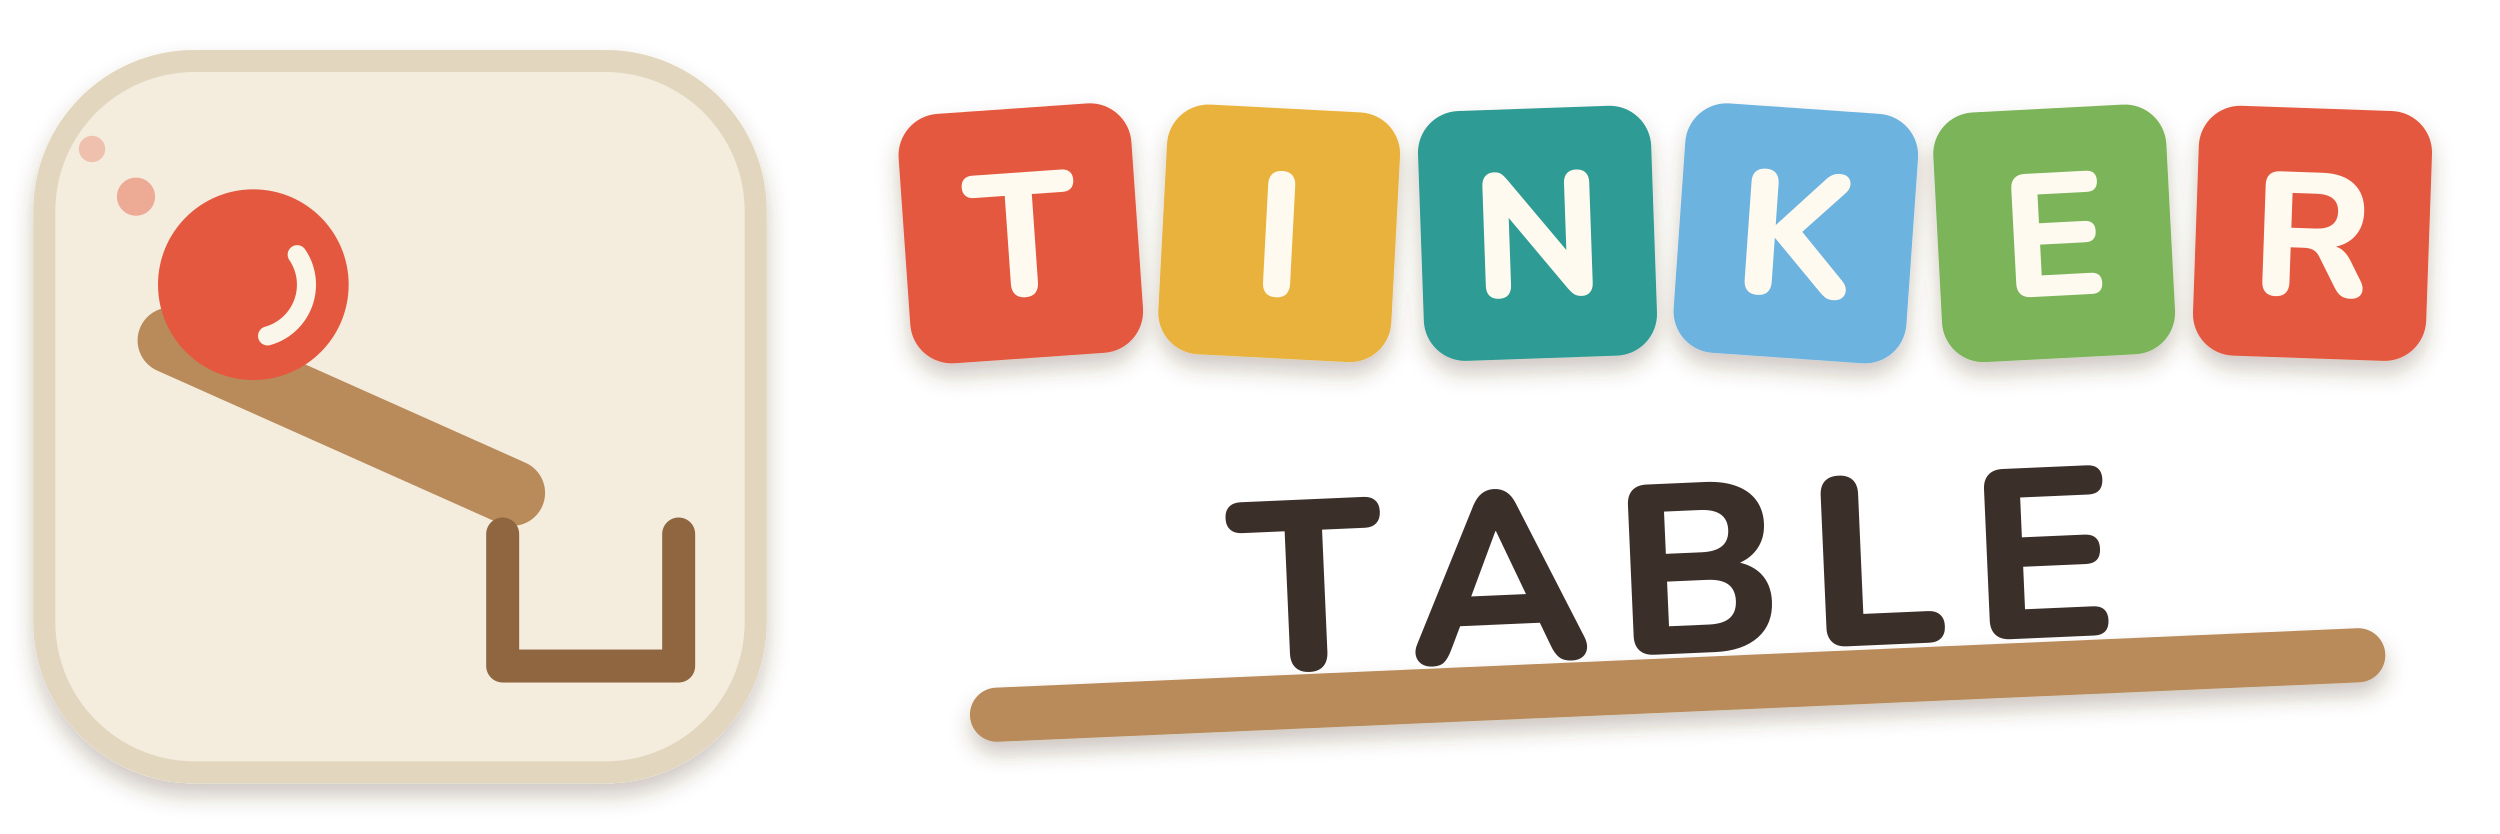
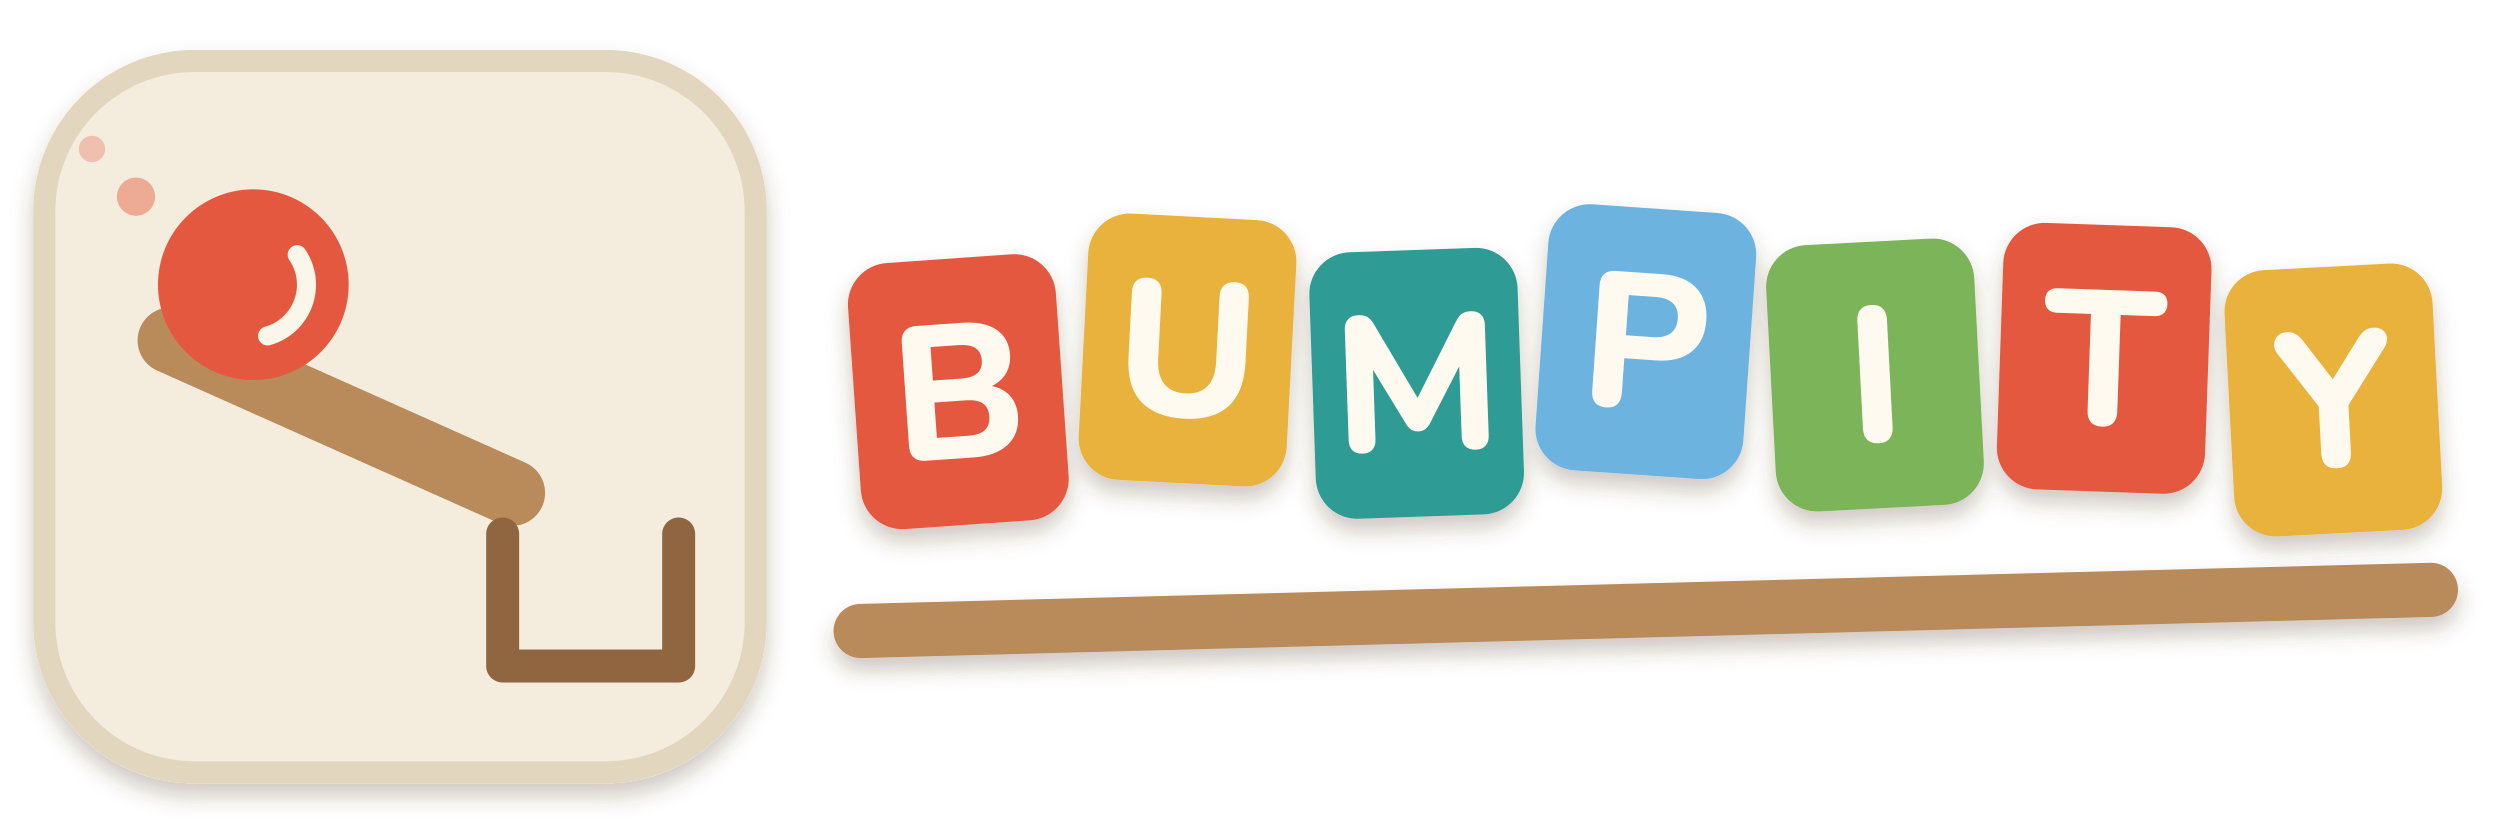
- <svg xmlns="http://www.w3.org/2000/svg" viewBox="0 0 600 200" role="img" aria-label="Tinker Table">
+ <svg xmlns="http://www.w3.org/2000/svg" viewBox="0 0 600 200" role="img" aria-label="Bumpity">
  <defs>
    <filter id="s" x="-20%" y="-20%" width="140%" height="150%">
      <feDropShadow dx="0" dy="3" stdDeviation="2.5" flood-color="#50371e" flood-opacity="0.28" />
    </filter>
    <g id="emblem">
      <rect x="0" y="0" width="100" height="100" rx="22" fill="#f4ecdc" />
      <rect x="1.5" y="1.5" width="97" height="97" rx="20.5" fill="none" stroke="#e2d6bf" stroke-width="3" />
      <circle cx="14" cy="20" r="2.6" fill="#e5583f" opacity="0.45" />
      <circle cx="8" cy="13.5" r="1.8" fill="#e5583f" opacity="0.3" />
      <rect x="12" y="45.5" width="60" height="9" rx="4.5" fill="#b98a5a" transform="rotate(24.06 42 50)" />
      <path d="M64 66V84H88V66" fill="none" stroke="#8f6640" stroke-width="4.5" stroke-linecap="round" stroke-linejoin="round" />
      <circle cx="30" cy="32" r="13" fill="#e5583f" />
      <path d="M35.98 27.91A7.25 7.25 0 0 1 31.94 38.99" fill="none" stroke="#fbf6ea" stroke-width="2.6" stroke-linecap="round" />
    </g>
  </defs>
  <g filter="url(#s)">
    <use href="#emblem" transform="translate(8 12) scale(1.76)" />
  </g>
  <g>
+     <g transform="rotate(-1.5 395 147)">
+       <rect x="200" y="140" width="390" height="13" rx="6.5" fill="#b98a5a" filter="url(#s)" />
+     </g>
    <g filter="url(#s)" fill="#fffaf0">
-       <g transform="rotate(-4 245 56)">
-         <rect x="217" y="26" width="56" height="60" rx="10" fill="#e5583f" />
-         <path aria-hidden="true" d="M245.04 71.38L245.04 71.38Q243.45 71.38 242.61 70.50Q241.77 69.61 241.77 68.02L241.77 68.02L241.77 46.77L234.33 46.77Q233.03 46.77 232.32 46.05Q231.60 45.34 231.60 44.08L231.60 44.08Q231.60 42.78 232.32 42.08Q233.03 41.39 234.33 41.39L234.33 41.39L255.71 41.39Q257.01 41.39 257.73 42.08Q258.44 42.78 258.44 44.08L258.44 44.08Q258.44 45.34 257.73 46.05Q257.01 46.77 255.71 46.77L255.71 46.77L248.28 46.77L248.28 68.02Q248.28 69.61 247.46 70.50Q246.64 71.38 245.04 71.38Z" />
+       <g transform="rotate(-4 230 94)">
+         <rect x="205" y="62" width="50" height="64" rx="10" fill="#e5583f" />
+         <path aria-hidden="true" d="M232.64 110L221.01 110Q219.21 110 218.25 109.03Q217.28 108.07 217.28 106.27L217.28 106.27L217.28 81.30Q217.28 79.50 218.25 78.54Q219.21 77.57 221.01 77.57L221.01 77.57L232.14 77.57Q235.59 77.57 238.03 78.58Q240.46 79.59 241.73 81.48Q242.99 83.37 242.99 85.99L242.99 85.99Q242.99 88.89 241.34 90.91L241.34 90.91Q240.10 92.43 238.12 93.21L238.12 93.21Q240.56 93.90 242.03 95.51L242.03 95.51Q243.87 97.58 243.87 100.85L243.87 100.85Q243.87 105.17 240.88 107.58Q237.89 110 232.64 110L232.64 110ZM224.09 96.20L224.09 104.71L231.68 104.71Q234.44 104.71 235.73 103.63Q237.01 102.55 237.01 100.43Q237.01 98.32 235.73 97.26Q234.44 96.20 231.68 96.20L231.68 96.20L224.09 96.20ZM224.09 82.86L224.09 90.91L230.90 90.91Q233.56 90.91 234.85 89.90Q236.14 88.89 236.14 86.86L236.14 86.86Q236.14 84.88 234.85 83.87Q233.56 82.86 230.90 82.86L230.90 82.86L224.09 82.86Z" />
      </g>
-       <g transform="rotate(3 307 56)">
-         <rect x="279" y="26" width="56" height="60" rx="10" fill="#e9b23c" />
-         <path aria-hidden="true" d="M307.02 71.38L307.02 71.38Q305.42 71.38 304.58 70.50Q303.75 69.61 303.75 68.02L303.75 68.02L303.75 44.37Q303.75 42.78 304.58 41.89Q305.42 41.01 307.02 41.01L307.02 41.01Q308.57 41.01 309.41 41.89Q310.25 42.78 310.25 44.37L310.25 44.37L310.25 68.02Q310.25 69.61 309.44 70.50Q308.62 71.38 307.02 71.38Z" />
+       <g transform="rotate(3 285 84)">
+         <rect x="260" y="52" width="50" height="64" rx="10" fill="#e9b23c" />
+         <path aria-hidden="true" d="M285.07 100.51L285.07 100.51Q281.62 100.51 278.97 99.61Q276.33 98.71 274.54 96.96Q272.74 95.22 271.84 92.57Q270.95 89.93 270.95 86.43L270.95 86.43L270.95 70.79Q270.95 69.00 271.87 68.08Q272.79 67.16 274.54 67.16L274.54 67.16Q276.24 67.16 277.16 68.08Q278.08 69.00 278.08 70.79L278.08 70.79L278.08 86.48Q278.08 90.43 279.87 92.43Q281.67 94.43 285.07 94.43L285.07 94.43Q288.47 94.43 290.24 92.43Q292.01 90.43 292.01 86.48L292.01 86.48L292.01 70.79Q292.01 69.00 292.94 68.08Q293.86 67.16 295.56 67.16L295.56 67.16Q297.26 67.16 298.16 68.08Q299.05 69.00 299.05 70.79L299.05 70.79L299.05 86.43Q299.05 91.08 297.47 94.23Q295.88 97.38 292.77 98.94Q289.67 100.51 285.07 100.51Z" />
      </g>
-       <g transform="rotate(-2 369 56)">
-         <rect x="341" y="26" width="56" height="60" rx="10" fill="#2f9c95" />
-         <path aria-hidden="true" d="M359.19 71.38L359.19 71.38Q357.72 71.38 356.95 70.56Q356.17 69.74 356.17 68.23L356.17 68.23L356.17 44.29Q356.17 42.69 356.95 41.85Q357.72 41.01 359.03 41.01L359.03 41.01Q360.16 41.01 360.77 41.45Q361.38 41.89 362.18 42.90L362.18 42.90L375.78 60.25L375.78 44.12Q375.78 42.65 376.56 41.83Q377.34 41.01 378.81 41.01Q380.28 41.01 381.05 41.83Q381.83 42.65 381.83 44.12L381.83 44.12L381.83 68.35Q381.83 69.74 381.12 70.56Q380.40 71.38 379.19 71.38L379.19 71.38Q378.01 71.38 377.32 70.92Q376.62 70.45 375.82 69.45L375.82 69.45L362.22 52.06L362.22 68.23Q362.22 69.74 361.46 70.56Q360.71 71.38 359.19 71.38Z" />
+       <g transform="rotate(-2 340 92)">
+         <rect x="315" y="60" width="50" height="64" rx="10" fill="#2f9c95" />
+         <path aria-hidden="true" d="M326.43 108.41L326.43 108.41Q324.87 108.41 324.04 107.54Q323.21 106.67 323.21 105.10L323.21 105.10L323.21 78.47Q323.21 76.90 324.11 76.03Q325.00 75.16 326.57 75.16L326.57 75.16Q327.95 75.16 328.75 75.69Q329.56 76.21 330.25 77.50L330.25 77.50L340.09 95.49L349.94 77.50Q350.63 76.21 351.43 75.69Q352.24 75.16 353.57 75.16L353.57 75.16Q355.13 75.16 355.98 76.03Q356.84 76.90 356.84 78.47L356.84 78.47L356.84 105.10Q356.84 106.67 356.01 107.54Q355.18 108.41 353.62 108.41Q352.05 108.41 351.20 107.54Q350.35 106.67 350.35 105.10L350.35 105.10L350.35 88.27L342.81 101.79Q342.25 102.66 341.63 103.10Q341.01 103.54 340 103.54Q338.99 103.54 338.34 103.08Q337.70 102.62 337.19 101.79L337.19 101.79L329.65 88.40L329.65 105.10Q329.65 106.67 328.84 107.54Q328.04 108.41 326.43 108.41Z" />
      </g>
-       <g transform="rotate(4 431 56)">
-         <rect x="403" y="26" width="56" height="60" rx="10" fill="#6db3e0" />
-         <path aria-hidden="true" d="M422.81 71.38L422.81 71.38Q421.21 71.38 420.37 70.50Q419.53 69.61 419.53 68.02L419.53 68.02L419.53 44.33Q419.53 42.73 420.37 41.87Q421.21 41.01 422.81 41.01L422.81 41.01Q424.36 41.01 425.20 41.87Q426.04 42.73 426.04 44.33L426.04 44.33L426.04 54.28L426.13 54.28L437.30 42.61Q438.01 41.85 438.79 41.45Q439.57 41.05 440.58 41.05L440.58 41.05Q442.05 41.05 442.70 41.81Q443.35 42.57 443.26 43.57Q443.18 44.58 442.34 45.46L442.34 45.46L432.51 55.54L442.93 66.67Q443.89 67.72 443.92 68.82Q443.94 69.91 443.20 70.64Q442.47 71.38 441.04 71.38L441.04 71.38Q439.82 71.38 439.09 70.87Q438.35 70.37 437.47 69.40L437.47 69.40L426.13 57.48L426.04 57.48L426.04 68.02Q426.04 69.61 425.23 70.50Q424.41 71.38 422.81 71.38Z" />
+       <g transform="rotate(4 395 82)">
+         <rect x="370" y="50" width="50" height="64" rx="10" fill="#6db3e0" />
+         <path aria-hidden="true" d="M386.58 98.41L386.58 98.41Q384.83 98.41 383.91 97.45Q382.99 96.48 382.99 94.73L382.99 94.73L382.99 69.20Q382.99 67.41 383.94 66.49Q384.88 65.57 386.63 65.57L386.63 65.57L397.81 65.57Q403.23 65.57 406.18 68.31Q409.12 71.04 409.12 75.92L409.12 75.92Q409.12 80.80 406.18 83.56Q403.23 86.32 397.81 86.32L397.81 86.32L390.12 86.32L390.12 94.73Q390.12 96.48 389.23 97.45Q388.33 98.41 386.58 98.41ZM390.12 71.14L390.12 80.80L396.61 80.80Q399.37 80.80 400.82 79.55Q402.27 78.31 402.27 75.92L402.27 75.92Q402.27 73.53 400.82 72.33Q399.37 71.14 396.61 71.14L396.61 71.14L390.12 71.14Z" />
      </g>
-       <g transform="rotate(-3 493 56)">
-         <rect x="465" y="26" width="56" height="60" rx="10" fill="#7cb45a" />
-         <path aria-hidden="true" d="M501.34 71L486.68 71Q485.04 71 484.16 70.12Q483.28 69.24 483.28 67.60L483.28 67.60L483.28 44.79Q483.28 43.15 484.16 42.27Q485.04 41.39 486.68 41.39L486.68 41.39L501.34 41.39Q502.60 41.39 503.25 42.04Q503.90 42.69 503.90 43.91L503.90 43.91Q503.90 45.17 503.25 45.82Q502.60 46.47 501.34 46.47L501.34 46.47L489.49 46.47L489.49 53.40L500.37 53.40Q501.67 53.40 502.32 54.05Q502.98 54.70 502.98 55.96L502.98 55.96Q502.98 57.22 502.32 57.88Q501.67 58.53 500.37 58.53L500.37 58.53L489.49 58.53L489.49 65.92L501.34 65.92Q502.60 65.92 503.25 66.57Q503.90 67.22 503.90 68.44L503.90 68.44Q503.90 69.70 503.25 70.35Q502.60 71 501.34 71L501.34 71Z" />
+       <g transform="rotate(-3 450 90)">
+         <rect x="425" y="58" width="50" height="64" rx="10" fill="#7cb45a" />
+         <path aria-hidden="true" d="M450.02 106.41L450.02 106.41Q448.27 106.41 447.35 105.45Q446.44 104.48 446.44 102.73L446.44 102.73L446.44 76.84Q446.44 75.09 447.35 74.12Q448.27 73.16 450.02 73.16L450.02 73.16Q451.72 73.16 452.64 74.12Q453.56 75.09 453.56 76.84L453.56 76.84L453.56 102.73Q453.56 104.48 452.67 105.45Q451.77 106.41 450.02 106.41Z" />
      </g>
-       <g transform="rotate(2 555 56)">
-         <rect x="527" y="26" width="56" height="60" rx="10" fill="#e5583f" />
-         <path aria-hidden="true" d="M546.64 71.38L546.64 71.38Q545.05 71.38 544.21 70.50Q543.37 69.61 543.37 68.02L543.37 68.02L543.37 44.71Q543.37 43.07 544.23 42.23Q545.09 41.39 546.68 41.39L546.68 41.39L556.89 41.39Q561.85 41.39 564.53 43.78Q567.22 46.18 567.22 50.46L567.22 50.46Q567.22 53.23 566.00 55.25Q564.79 57.27 562.52 58.36L562.52 58.36Q561.68 58.74 560.75 58.99L560.75 58.99Q561.43 59.20 562.06 59.58L562.06 59.58Q563.36 60.46 564.32 62.22L564.32 62.22L566.93 67.05Q567.52 68.10 567.47 69.11Q567.43 70.12 566.72 70.75Q566.00 71.38 564.62 71.38Q563.23 71.38 562.37 70.79Q561.51 70.20 560.84 68.98L560.84 68.98L556.81 61.55Q556.18 60.37 555.27 59.95Q554.37 59.53 553.07 59.53L553.07 59.53L549.88 59.53L549.88 68.02Q549.88 69.61 549.06 70.50Q548.24 71.38 546.64 71.38ZM549.88 46.47L549.88 54.83L555.71 54.83Q558.32 54.83 559.64 53.78Q560.96 52.73 560.96 50.63L560.96 50.63Q560.96 48.57 559.64 47.52Q558.32 46.47 555.71 46.47L555.71 46.47L549.88 46.47Z" />
+       <g transform="rotate(2 505 86)">
+         <rect x="480" y="54" width="50" height="64" rx="10" fill="#e5583f" />
+         <path aria-hidden="true" d="M505.05 102.41L505.05 102.41Q503.30 102.41 502.38 101.45Q501.46 100.48 501.46 98.73L501.46 98.73L501.46 75.46L493.32 75.46Q491.89 75.46 491.11 74.68Q490.33 73.89 490.33 72.51L490.33 72.51Q490.33 71.09 491.11 70.33Q491.89 69.57 493.32 69.57L493.32 69.57L516.73 69.57Q518.16 69.57 518.94 70.33Q519.72 71.09 519.72 72.51L519.72 72.51Q519.72 73.89 518.94 74.68Q518.16 75.46 516.73 75.46L516.73 75.46L508.59 75.46L508.59 98.73Q508.59 100.48 507.69 101.45Q506.79 102.41 505.05 102.41Z" />
      </g>
-     </g>
-     <g transform="rotate(-2.5 400 150)">
-       <rect x="232" y="158" width="340" height="13" rx="6.5" fill="#b98a5a" filter="url(#s)" />
-       <path aria-hidden="true" fill="#3b2f2a" d="M313.90 157.52L313.90 157.52Q311.70 157.52 310.54 156.30Q309.38 155.09 309.38 152.88L309.38 152.88L309.38 123.53L299.11 123.53Q297.32 123.53 296.33 122.55Q295.34 121.56 295.34 119.82L295.34 119.82Q295.34 118.02 296.33 117.07Q297.32 116.11 299.11 116.11L299.11 116.11L328.64 116.11Q330.43 116.11 331.42 117.07Q332.41 118.02 332.41 119.82L332.41 119.82Q332.41 121.56 331.42 122.55Q330.43 123.53 328.64 123.53L328.64 123.53L318.37 123.53L318.37 152.88Q318.37 155.09 317.24 156.30Q316.11 157.52 313.90 157.52ZM343.45 157.52L343.45 157.52Q341.83 157.52 340.81 156.77Q339.80 156.01 339.54 154.74Q339.28 153.46 340.03 151.90L340.03 151.90L354.88 119.36Q355.81 117.39 357.08 116.49Q358.36 115.59 360.04 115.59Q361.72 115.59 363.00 116.49Q364.27 117.39 365.14 119.36L365.14 119.36L380.11 151.90Q380.86 153.46 380.66 154.77Q380.46 156.07 379.47 156.80Q378.48 157.52 376.92 157.52L376.92 157.52Q374.95 157.52 373.87 156.59Q372.80 155.67 371.99 153.69L371.99 153.69L369.61 148.13L350.47 148.13L348.09 153.69Q347.22 155.72 346.27 156.62Q345.31 157.52 343.45 157.52ZM360.04 125.68L359.92 125.68L353.43 141.11L366.59 141.11L360.04 125.68ZM411.34 157L396.66 157Q394.40 157 393.18 155.78Q391.97 154.56 391.97 152.30L391.97 152.30L391.97 120.81Q391.97 118.55 393.18 117.33Q394.40 116.11 396.66 116.11L396.66 116.11L410.70 116.11Q415.05 116.11 418.12 117.39Q421.20 118.66 422.79 121.04Q424.39 123.42 424.39 126.72L424.39 126.72Q424.39 130.38 422.30 132.93L422.30 132.93Q420.73 134.84 418.24 135.83L418.24 135.83Q421.31 136.70 423.17 138.73L423.17 138.73Q425.49 141.34 425.49 145.46L425.49 145.46Q425.49 150.91 421.72 153.96Q417.95 157 411.34 157L411.34 157ZM400.55 139.60L400.55 150.33L410.12 150.33Q413.60 150.33 415.22 148.97Q416.85 147.60 416.85 144.94Q416.85 142.27 415.22 140.93Q413.60 139.60 410.12 139.60L410.12 139.60L400.55 139.60ZM400.55 122.78L400.55 132.93L409.13 132.93Q412.50 132.93 414.12 131.65Q415.75 130.38 415.75 127.83L415.75 127.83Q415.75 125.33 414.12 124.06Q412.50 122.78 409.13 122.78L409.13 122.78L400.55 122.78ZM462.81 157L442.86 157Q440.65 157 439.47 155.78Q438.28 154.56 438.28 152.42L438.28 152.42L438.28 120.58Q438.28 118.31 439.44 117.15Q440.60 115.99 442.80 115.99L442.80 115.99Q444.95 115.99 446.11 117.15Q447.27 118.31 447.27 120.58L447.27 120.58L447.27 149.40L462.81 149.40Q464.67 149.40 465.68 150.39Q466.70 151.37 466.70 153.17L466.70 153.17Q466.70 155.03 465.68 156.01Q464.67 157 462.81 157L462.81 157ZM502.45 157L482.21 157Q479.95 157 478.73 155.78Q477.51 154.56 477.51 152.30L477.51 152.30L477.51 120.81Q477.51 118.55 478.73 117.33Q479.95 116.11 482.21 116.11L482.21 116.11L502.45 116.11Q504.19 116.11 505.09 117.01Q505.99 117.91 505.99 119.59L505.99 119.59Q505.99 121.33 505.09 122.23Q504.19 123.13 502.45 123.13L502.45 123.13L486.09 123.13L486.09 132.70L501.12 132.70Q502.91 132.70 503.81 133.60Q504.71 134.50 504.71 136.24L504.71 136.24Q504.71 137.98 503.81 138.88Q502.91 139.77 501.12 139.77L501.12 139.77L486.09 139.77L486.09 149.98L502.45 149.98Q504.19 149.98 505.09 150.88Q505.99 151.78 505.99 153.46L505.99 153.46Q505.99 155.20 505.09 156.10Q504.19 157 502.45 157L502.45 157Z" />
+       <g transform="rotate(-3 560 96)">
+         <rect x="535" y="64" width="50" height="64" rx="10" fill="#e9b23c" />
+         <path aria-hidden="true" d="M560.02 112.41L560.02 112.41Q558.27 112.41 557.36 111.45Q556.43 110.48 556.43 108.69L556.43 108.69L556.43 97.37L547.05 84.03Q546.41 83.07 546.50 81.94Q546.59 80.81 547.42 79.98Q548.25 79.16 549.76 79.16L549.76 79.16Q550.87 79.16 551.77 79.71Q552.66 80.26 553.49 81.46L553.49 81.46L560.12 91.02L566.74 81.46Q567.61 80.21 568.46 79.69Q569.31 79.16 570.46 79.16L570.46 79.16Q571.94 79.16 572.76 79.91Q573.59 80.67 573.64 81.80Q573.68 82.93 572.86 84.12L572.86 84.12L563.56 97.42L563.56 108.69Q563.56 112.41 560.02 112.41Z" />
+       </g>
    </g>
  </g>
</svg>
